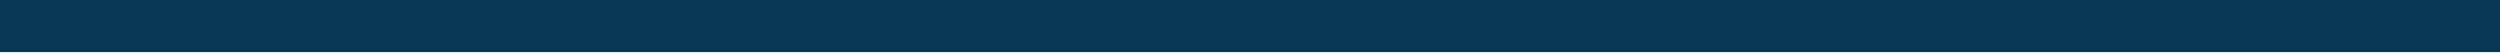
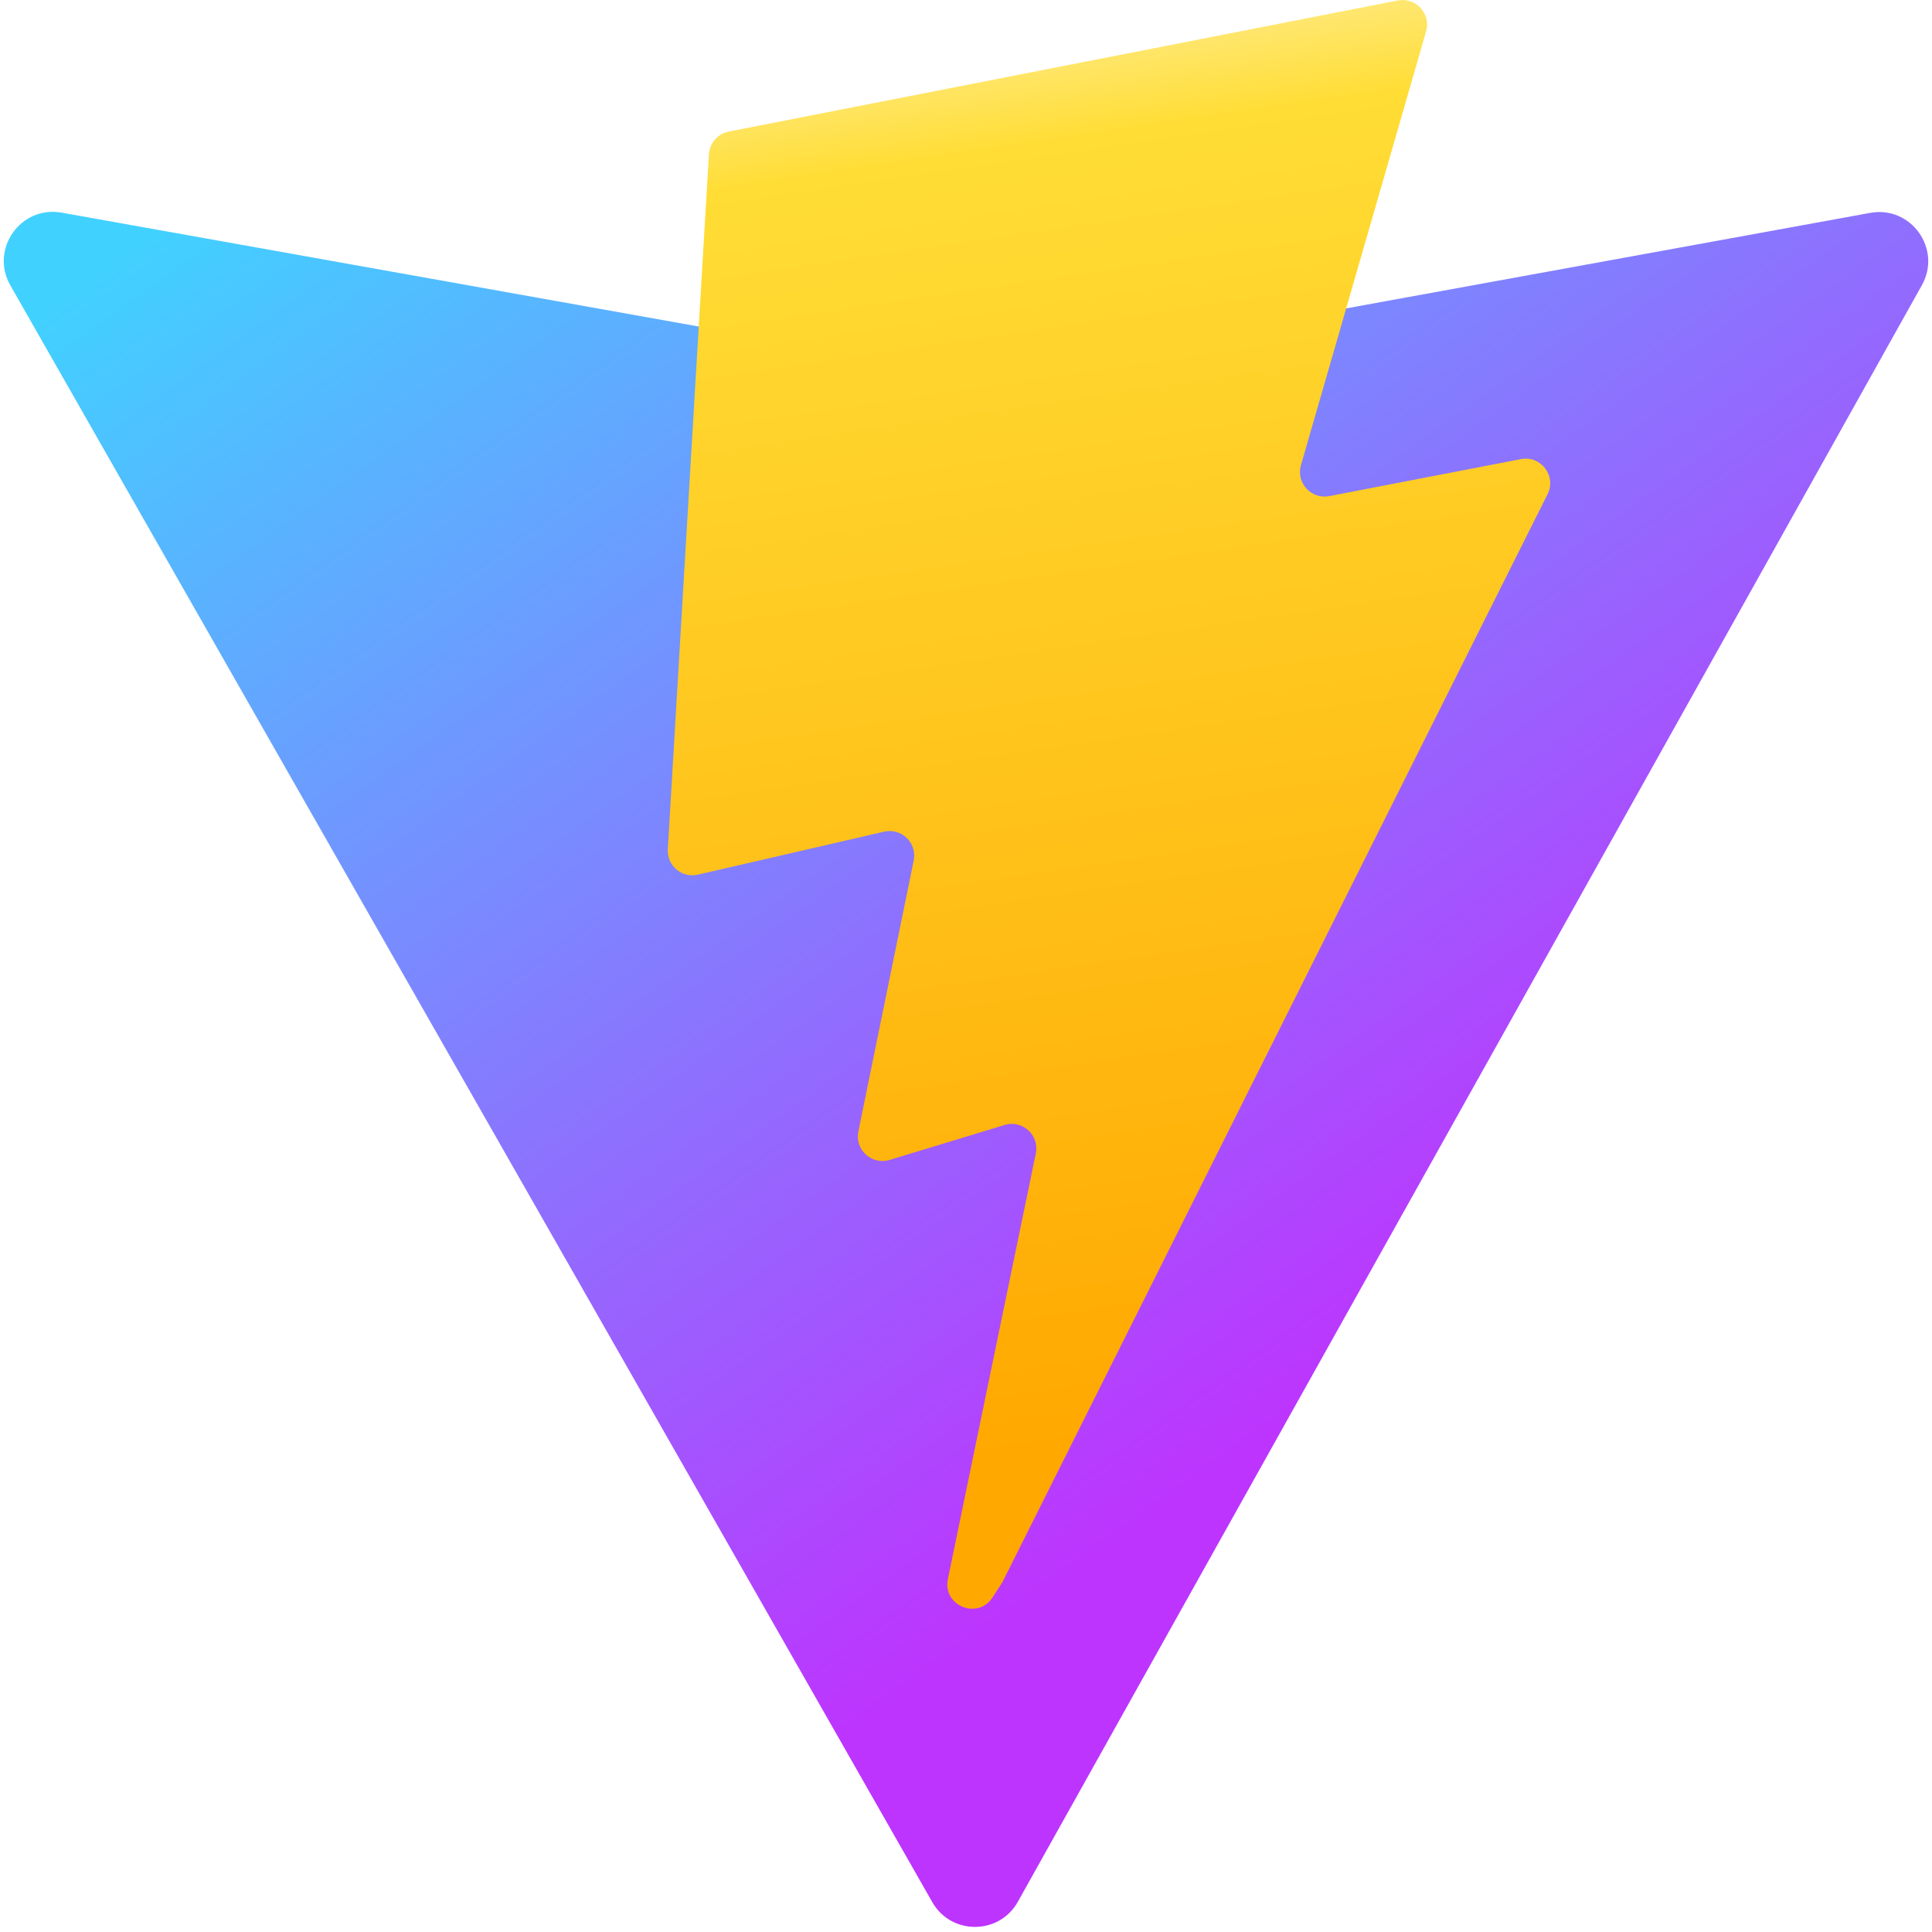
- <svg xmlns="http://www.w3.org/2000/svg" width="48px" height="1px" viewBox="0 0 48 1" version="1.1">
-   <defs />
-   <g id="Page-1" stroke="none" stroke-width="1" fill="none" fill-rule="evenodd">
-     <g id="19-Separator" transform="translate(-129, -156)" fill="#063855">
-       <g id="Controls/Settings" transform="translate(80, 0)">
-         <g id="Content" transform="translate(0, 64)">
-           <g id="Group" transform="translate(24, 56)">
-             <g id="Group-2">
-               <rect id="Rectangle-5" x="25" y="36" width="48" height="1" />
-             </g>
-           </g>
-         </g>
-       </g>
-     </g>
-   </g>
+ <svg xmlns="http://www.w3.org/2000/svg" aria-hidden="true" role="img" class="iconify iconify--logos" width="64" height="64" preserveAspectRatio="xMidYMid meet" viewBox="0 0 256 257">
+   <defs>
+     <linearGradient id="IconifyId1813088fe1fbc01fb466" x1="-.828%" x2="57.636%" y1="7.652%" y2="78.411%">
+       <stop offset="0%" stop-color="#41D1FF" />
+       <stop offset="100%" stop-color="#BD34FE" />
+     </linearGradient>
+     <linearGradient id="IconifyId1813088fe1fbc01fb467" x1="43.376%" x2="50.316%" y1="2.242%" y2="89.03%">
+       <stop offset="0%" stop-color="#FFEA83" />
+       <stop offset="8.333%" stop-color="#FFDD35" />
+       <stop offset="100%" stop-color="#FFA800" />
+     </linearGradient>
+   </defs>
+   <path fill="url(#IconifyId1813088fe1fbc01fb466)" d="M255.153 37.938L134.897 252.976c-2.483 4.44-8.862 4.466-11.382.048L.875 37.958c-2.746-4.814 1.371-10.646 6.827-9.67l120.385 21.517a6.537 6.537 0 0 0 2.322-.004l117.867-21.483c5.438-.991 9.574 4.796 6.877 9.62Z" />
+   <path fill="url(#IconifyId1813088fe1fbc01fb467)" d="M185.432.063L96.44 17.501a3.268 3.268 0 0 0-2.634 3.014l-5.474 92.456a3.268 3.268 0 0 0 3.997 3.378l24.777-5.718c2.318-.535 4.413 1.507 3.936 3.838l-7.361 36.047c-.495 2.426 1.782 4.5 4.151 3.78l15.304-4.649c2.372-.72 4.652 1.36 4.15 3.788l-11.698 56.621c-.732 3.542 3.979 5.473 5.943 2.437l1.313-2.028l72.516-144.72c1.215-2.423-.88-5.186-3.54-4.672l-25.505 4.922c-2.396.462-4.435-1.77-3.759-4.114l16.646-57.705c.677-2.35-1.37-4.583-3.769-4.113Z" />
</svg>
